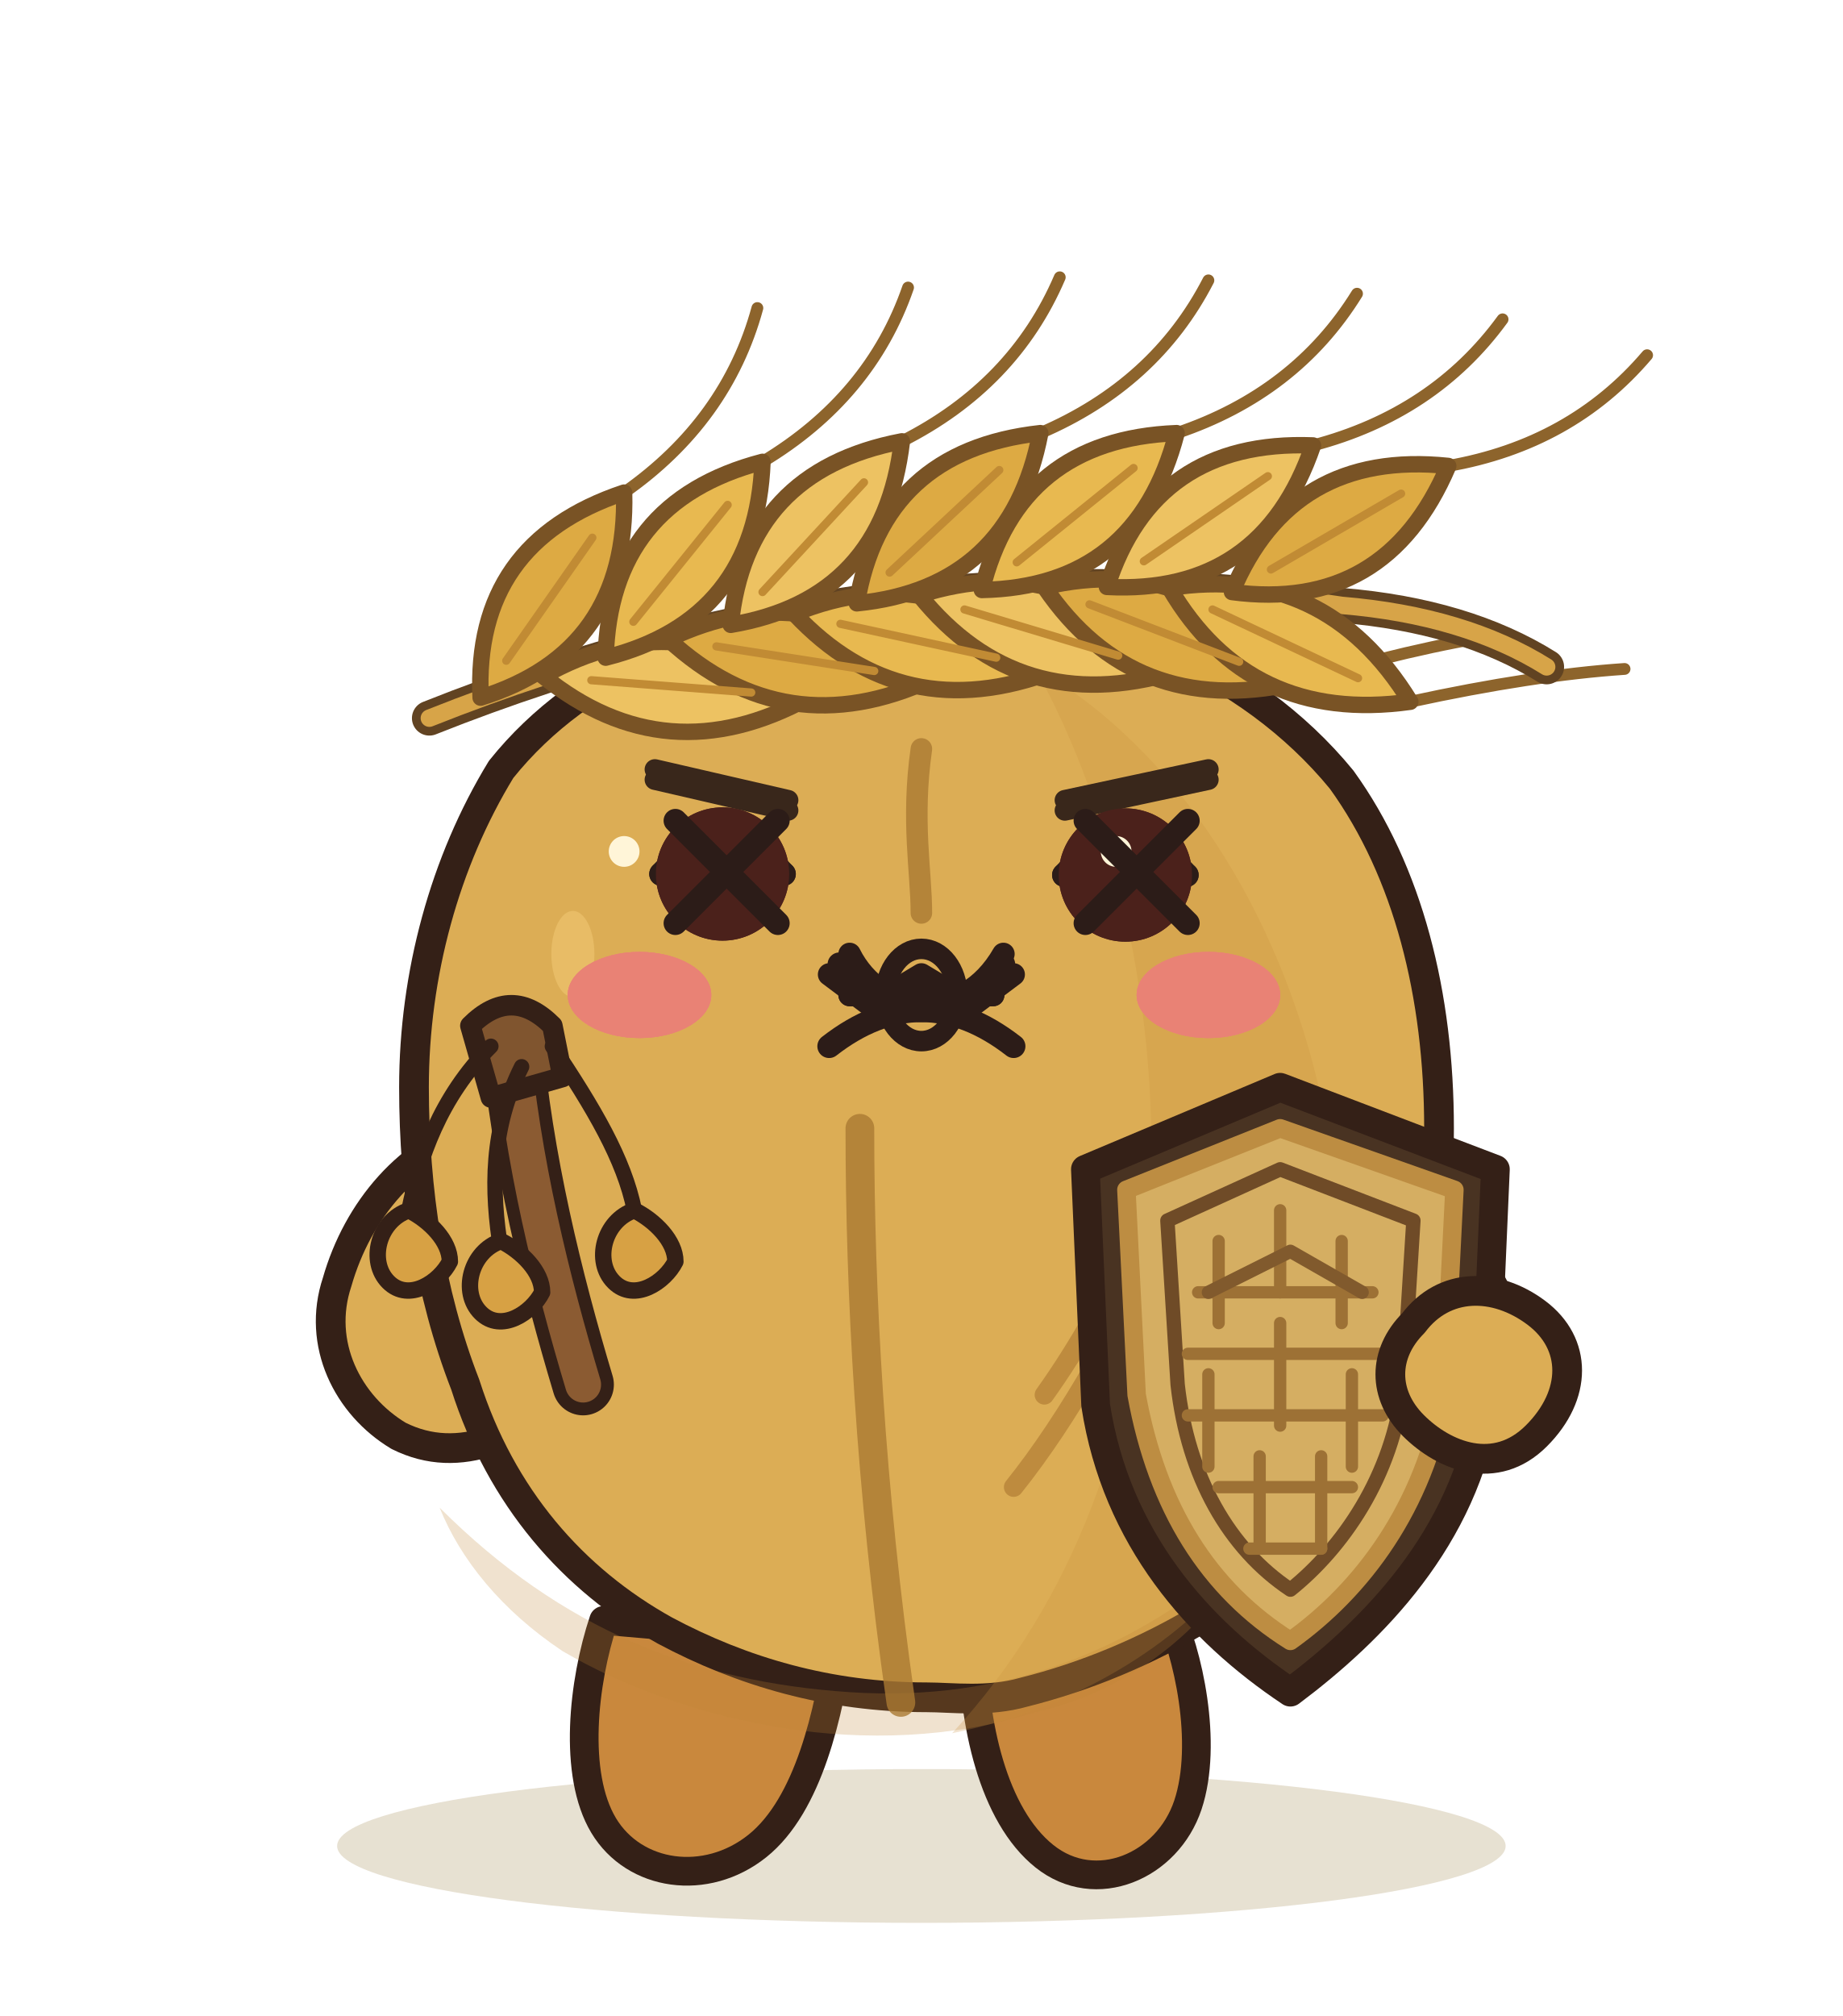
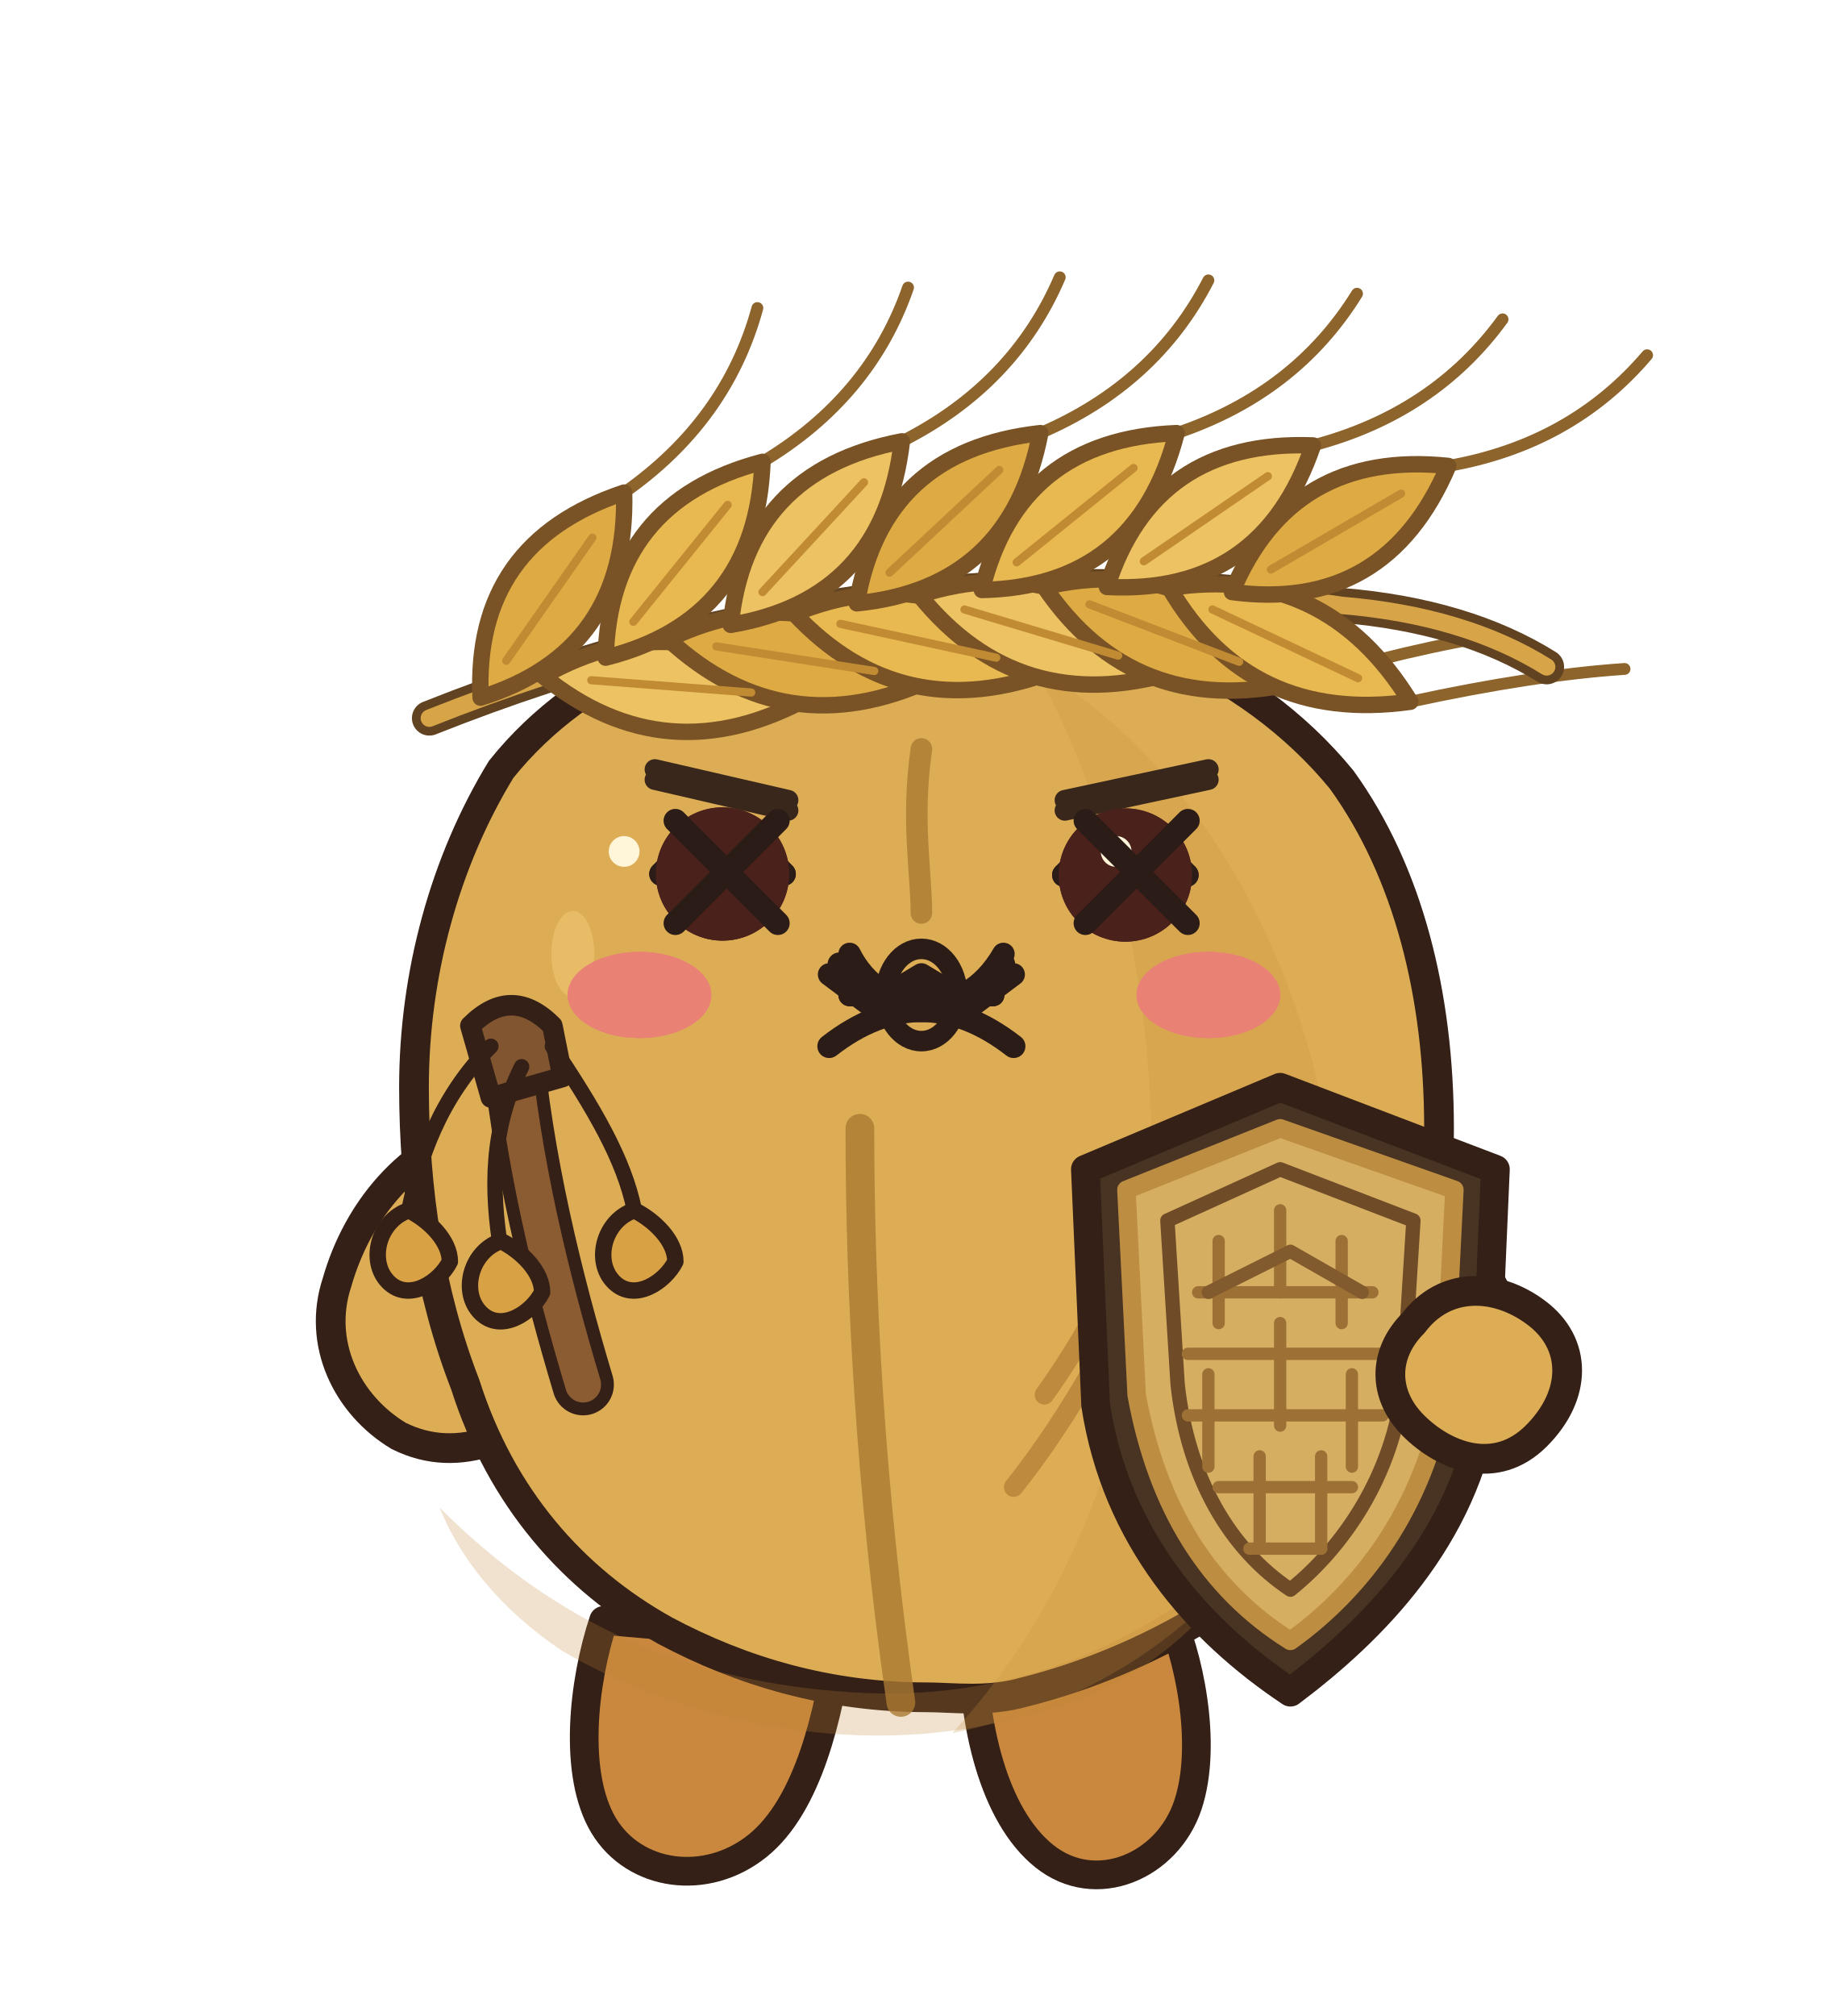
<svg xmlns="http://www.w3.org/2000/svg" width="320" height="350" viewBox="0 0 320 350">
  <g id="body" transform="translate(-667.7 -51.54) scale(1.78)">
-     <ellipse id="barley-ground-shadow" cx="465" cy="209" rx="57" ry="7.5" fill="#cbbd9e" opacity=".46" />
    <path id="barley-foot-left" d="M434 187 C432 193 431 202 434 207 C437 212 444 213 449 209 C454 205 456 196 457 189 Z" fill="#c9883d" stroke="#342017" stroke-width="2.8" stroke-linejoin="round" />
    <path id="barley-foot-right" d="M470 189 C470 197 472 206 477 210 C482 214 489 211 491 205 C493 199 491 190 489 186 Z" fill="#c9883d" stroke="#342017" stroke-width="2.8" stroke-linejoin="round" />
    <path id="barley-arm-left" d="M422 139 C415 141 410 147 408 154 C406 160 409 166 414 169 C420 172 426 169 432 164 C437 160 441 155 439 150 C437 144 430 140 422 139 Z" fill="#dcad55" stroke="#342017" stroke-width="2.9" stroke-linejoin="round" />
    <path id="barley-arm-right" d="M508 141 C514 144 519 150 522 157 C525 163 523 169 518 172 C512 174 507 170 502 165 C498 161 494 156 496 151 C498 146 502 142 508 141 Z" fill="#dcad55" stroke="#342017" stroke-width="2.9" stroke-linejoin="round" />
    <path id="barley-seed-outline" d="M 465.5 87.5 C 482.0 87.5 497.0 94.0 506.0 105.0 C 512.5 114.0 515.5 126.0 515.5 139.0 C 515.5 153.0 512.5 166.0 506.0 175.0 C 499.0 184.0 487.0 191.0 475.0 194.0 C 471.5 195.0 468.0 194.5 465.5 194.5 C 456.0 194.5 447.5 192.0 440.0 188.0 C 431.0 183.0 424.0 175.0 420.5 164.0 C 417.0 155.0 415.5 145.0 415.5 135.0 C 415.5 124.0 418.5 113.0 424.0 104.0 C 432.0 94.0 445.0 89.0 458.0 88.5 C 461.0 87.5 463.0 87.5 465.5 87.5 Z" fill="#dcad55" stroke="#342017" stroke-width="2.9" stroke-linejoin="round" />
    <path id="barley-seed-right-shade" d="M476 94 C490 102 500 118 504 136 C508 154 504 171 495 183 C488 191 478 196 468 198 C480 185 486 168 487 150 C489 130 484 108 476 94 Z" fill="#c98f3a" opacity=".24" />
    <path id="barley-seed-base-shade" d="M418 176 C430 188 443 193 458 194 C473 195 486 190 497 180 C493 188 485 194 476 196 C460 201 442 197 430 190 C424 186 420 181 418 176 Z" fill="#bf8736" opacity=".24" />
    <ellipse id="barley-seed-highlight-large" cx="431" cy="122" rx="2.1" ry="4.2" fill="#f4cd79" opacity=".48" />
    <ellipse id="barley-seed-highlight-small" cx="427" cy="135" rx="1.6" ry="2.5" fill="#f4cd79" opacity=".42" />
    <path id="barley-seed-crease" d="M465 102 C464 109 465 114 465 118" fill="none" stroke="#aa7932" stroke-width="2.1" stroke-linecap="round" opacity=".8" />
    <path id="barley-seed-side-crease" d="M486 149 Q482 158 477 165 M482 162 Q478 169 474 174" fill="none" stroke="#ae7a32" stroke-width="1.9" stroke-linecap="round" opacity=".66" />
    <path id="barley-seed-base-crease" d="M459 139 C459 155 460 174 463 195" fill="none" stroke="#aa7932" stroke-width="2.8" stroke-linecap="round" opacity=".8" />
    <g id="face-neutral">
      <ellipse id="barley-neutral-blush-left" cx="437.5" cy="126" rx="7" ry="4.2" fill="#e98275" />
      <ellipse id="barley-neutral-blush-right" cx="493" cy="126" rx="7" ry="4.2" fill="#e98275" />
      <ellipse id="barley-neutral-eye-left" cx="445.6" cy="114.2" rx="6.5" ry="6.5" fill="#4b211b" />
      <ellipse id="barley-neutral-eye-right" cx="484.9" cy="114.3" rx="6.5" ry="6.5" fill="#4b211b" />
      <path id="barley-neutral-mouth" d="M458 122 C461 128 469 129 473 122" fill="none" stroke="#2c1c18" stroke-width="2.2" stroke-linecap="round" />
    </g>
    <g id="face-happy">
      <ellipse id="barley-happy-blush-left" cx="437.5" cy="126" rx="7" ry="4.2" fill="#e98275" />
      <ellipse id="barley-happy-blush-right" cx="493" cy="126" rx="7" ry="4.2" fill="#e98275" />
      <path id="barley-happy-eye-left" d="M439.6 114.2 Q445.6 107.7 451.6 114.2" fill="none" stroke="#2c1c18" stroke-width="2.3" stroke-linecap="round" />
      <path id="barley-happy-eye-right" d="M478.9 114.3 Q484.9 107.8 490.9 114.3" fill="none" stroke="#2c1c18" stroke-width="2.3" stroke-linecap="round" />
      <path id="barley-happy-mouth" d="M457 123 Q465 132 473 123" fill="none" stroke="#2c1c18" stroke-width="2.3" stroke-linecap="round" />
    </g>
    <g id="face-focused">
      <ellipse id="barley-focused-eye-left" cx="445.6" cy="114.2" rx="5.4" ry="6" fill="#4b211b" />
      <ellipse id="barley-focused-eye-right" cx="484.9" cy="114.3" rx="5.4" ry="6" fill="#4b211b" />
      <path id="barley-focused-brows" d="M439 104 L452 107 M479 107 L493 104" fill="none" stroke="#39271b" stroke-width="2" stroke-linecap="round" />
      <path id="barley-focused-mouth" d="M458 126 L472 126" fill="none" stroke="#2c1c18" stroke-width="2.2" stroke-linecap="round" />
    </g>
    <g id="face-attack">
      <ellipse id="barley-attack-eye-left" cx="445.6" cy="114.2" rx="5" ry="6" fill="#4b211b" />
      <ellipse id="barley-attack-eye-right" cx="484.9" cy="114.3" rx="5" ry="6" fill="#4b211b" />
      <path id="barley-attack-brows" d="M439 105 L452 108 M479 108 L493 105" fill="none" stroke="#39271b" stroke-width="2" stroke-linecap="round" />
      <path id="barley-attack-mouth" d="M456 124 L460 127 L465 124 L470 127 L474 124" fill="none" stroke="#2c1c18" stroke-width="2.2" stroke-linecap="round" stroke-linejoin="round" />
    </g>
    <g id="face-surprised">
      <ellipse id="barley-surprised-eye-left" cx="445.6" cy="114.2" rx="5.6" ry="6" fill="#4b211b" />
      <ellipse id="barley-surprised-eye-right" cx="484.9" cy="114.3" rx="5.6" ry="6" fill="#4b211b" />
      <ellipse id="barley-surprised-mouth" cx="465" cy="126" rx="3.5" ry="4.5" fill="none" stroke="#2c1c18" stroke-width="2" />
    </g>
    <g id="face-hurt">
      <path id="barley-hurt-eye-left" d="M439.6 114.2 L451.6 114.2" fill="none" stroke="#2c1c18" stroke-width="2.3" stroke-linecap="round" />
      <path id="barley-hurt-eye-right" d="M478.9 114.3 L490.9 114.3" fill="none" stroke="#2c1c18" stroke-width="2.3" stroke-linecap="round" />
      <path id="barley-hurt-mouth" d="M456 131 Q465 124 474 131" fill="none" stroke="#2c1c18" stroke-width="2.3" stroke-linecap="round" />
      <ellipse id="barley-hurt-blush-left" cx="437.5" cy="126" rx="7" ry="4.2" fill="#e98275" />
      <ellipse id="barley-hurt-blush-right" cx="493" cy="126" rx="7" ry="4.2" fill="#e98275" />
    </g>
    <g id="face-hungry">
      <circle id="barley-hungry-eye-left" cx="445.6" cy="114.2" r="6.5" fill="#4b211b" />
      <circle id="barley-hungry-eye-right" cx="484.9" cy="114.3" r="6.5" fill="#4b211b" />
      <circle id="barley-hungry-glint-left" cx="436" cy="112" r="1.5" fill="#fff5d8" />
      <circle id="barley-hungry-glint-right" cx="484" cy="112" r="1.5" fill="#fff5d8" />
      <path id="barley-hungry-mouth" d="M459 125 Q465 129 471 125" fill="none" stroke="#2c1c18" stroke-width="2" stroke-linecap="round" />
    </g>
    <g id="face-dead">
      <path id="barley-dead-eyes" d="M441 109 L451 119 M451 109 L441 119 M481 109 L491 119 M491 109 L481 119" fill="none" stroke="#2c1c18" stroke-width="2.3" stroke-linecap="round" />
      <path id="barley-dead-mouth" d="M458 126 L472 126" fill="none" stroke="#2c1c18" stroke-width="2.2" stroke-linecap="round" />
    </g>
  </g>
  <g id="awn-crown" transform="translate(-667.7 -51.54) scale(1.78)">
    <path id="barley-ear-awns" d="M436.0 77.0 Q446.0 70.0 449.0 59.0 M454.0 97.0 Q464.3 90.3 472.4 86.6 M449.5 74.0 Q460.0 67.7 463.7 57.0 M466.0 95.2 Q476.7 89.2 485.1 86.1 M463.1 72.0 Q474.0 66.5 478.5 56.0 M477.9 94.4 Q489.0 89.2 497.5 86.7 M476.6 71.2 Q487.8 66.4 493.0 56.3 M489.7 94.5 Q501.1 90.2 509.9 88.2 M489.9 71.2 Q501.5 67.3 507.5 57.6 M501.3 95.6 Q513.0 92.1 521.8 90.8 M503.2 72.4 Q515.0 69.3 521.7 60.1 M512.7 97.4 Q524.7 94.8 533.6 94.2 M516.4 74.4 Q528.4 72.3 535.8 63.6" fill="none" stroke="#8d642c" stroke-width="1.15" stroke-linecap="round" />
    <path id="barley-ear-rachis-outline" d="M417 99 Q461.5 81.3 506 88 Q518 89 526 94" fill="none" stroke="#614322" stroke-width="3.4" stroke-linecap="round" />
    <path id="barley-ear-rachis" d="M417 99 Q461.5 81.3 506 88 Q518 89 526 94" fill="none" stroke="#d7a448" stroke-width="1.7" stroke-linecap="round" />
    <path id="barley-ear-kernel-01" d="M422.0 97.0 Q436.4 92.5 436.0 77.0 Q421.3 81.9 422.0 97.0 Z" fill="#ddaa43" stroke="#795325" stroke-width="1.6" stroke-linejoin="round" />
    <path id="barley-ear-kernel-02" d="M428.1 94.9 Q440.1 104.6 454.0 97.0 Q441.5 87.3 428.1 94.9 Z" fill="#edc262" stroke="#795325" stroke-width="1.6" stroke-linejoin="round" />
    <path id="barley-ear-kernel-03" d="M434.2 93.1 Q448.9 89.4 449.5 74.0 Q434.6 77.9 434.2 93.1 Z" fill="#e8b950" stroke="#795325" stroke-width="1.6" stroke-linejoin="round" />
    <path id="barley-ear-kernel-04" d="M440.3 91.3 Q451.7 101.8 466.0 95.2 Q454.3 84.6 440.3 91.3 Z" fill="#ddaa43" stroke="#795325" stroke-width="1.6" stroke-linejoin="round" />
    <path id="barley-ear-kernel-05" d="M446.4 89.9 Q461.3 87.4 463.1 72.0 Q447.9 74.9 446.4 89.9 Z" fill="#edc262" stroke="#795325" stroke-width="1.6" stroke-linejoin="round" />
    <path id="barley-ear-kernel-06" d="M452.6 88.8 Q463.1 100.0 477.9 94.4 Q466.9 83.0 452.6 88.8 Z" fill="#e8b950" stroke="#795325" stroke-width="1.6" stroke-linejoin="round" />
    <path id="barley-ear-kernel-07" d="M458.7 87.8 Q473.7 86.3 476.6 71.2 Q461.2 72.9 458.7 87.8 Z" fill="#ddaa43" stroke="#795325" stroke-width="1.6" stroke-linejoin="round" />
    <path id="barley-ear-kernel-08" d="M464.8 87.0 Q474.5 99.0 489.7 94.5 Q479.5 82.3 464.8 87.0 Z" fill="#edc262" stroke="#795325" stroke-width="1.6" stroke-linejoin="round" />
    <path id="barley-ear-kernel-09" d="M470.9 86.5 Q486.0 86.2 489.9 71.2 Q474.5 71.8 470.9 86.5 Z" fill="#e8b950" stroke="#795325" stroke-width="1.6" stroke-linejoin="round" />
    <path id="barley-ear-kernel-10" d="M477.0 86.2 Q485.7 99.0 501.3 95.6 Q492.0 82.7 477.0 86.2 Z" fill="#ddaa43" stroke="#795325" stroke-width="1.6" stroke-linejoin="round" />
    <path id="barley-ear-kernel-11" d="M483.1 86.2 Q498.2 87.0 503.2 72.4 Q487.7 71.8 483.1 86.2 Z" fill="#edc262" stroke="#795325" stroke-width="1.6" stroke-linejoin="round" />
    <path id="barley-ear-kernel-12" d="M489.2 86.3 Q497.0 99.6 512.7 97.4 Q504.4 83.9 489.2 86.3 Z" fill="#e8b950" stroke="#795325" stroke-width="1.6" stroke-linejoin="round" />
    <path id="barley-ear-kernel-13" d="M495.3 86.7 Q510.3 88.7 516.4 74.4 Q501.1 72.8 495.3 86.7 Z" fill="#ddaa43" stroke="#795325" stroke-width="1.6" stroke-linejoin="round" />
    <path id="barley-ear-kernel-seams" d="M424.5 93.4 L432.9 81.4 M432.8 95.3 L448.4 96.5 M436.9 89.6 L446.1 78.2 M445.0 92.0 L460.4 94.4 M449.5 86.7 L459.4 76.0 M457.1 89.8 L472.3 93.1 M461.9 84.8 L472.6 74.8 M469.2 88.4 L484.2 92.9 M474.3 83.8 L485.7 74.6 M481.4 87.9 L496.0 93.5 M486.7 83.7 L498.8 75.4 M493.4 88.4 L507.6 95.1 M499.1 84.5 L511.8 77.1" fill="none" stroke="#c18b34" stroke-width=".8" stroke-linecap="round" />
  </g>
  <g id="flail" transform="translate(-667.7 -51.54) scale(1.78)">
    <path id="barley-flail-grip-outline" d="M432 164 C429 154 426 142 425 130" fill="none" stroke="#342017" stroke-width="6" stroke-linecap="round" />
    <path id="barley-flail-grip-wood" d="M432 164 C429 154 426 142 425 130" fill="none" stroke="#8b5b32" stroke-width="3.5" stroke-linecap="round" />
    <path id="barley-flail-cap" d="M421 129 Q425 125 429 129 L430 134 L423 136 Z" fill="#80552f" stroke="#342017" stroke-width="2" stroke-linejoin="round" />
    <path id="barley-flail-cord-left" d="M423 131 C418 136 416 142 415 147" fill="none" stroke="#342017" stroke-width="1.5" stroke-linecap="round" />
    <path id="barley-flail-cord-center" d="M426 133 C423 139 423 145 424 151" fill="none" stroke="#342017" stroke-width="1.5" stroke-linecap="round" />
    <path id="barley-flail-cord-right" d="M429 131 C433 137 436 142 437 147" fill="none" stroke="#342017" stroke-width="1.5" stroke-linecap="round" />
    <path id="barley-flail-tassel-left" d="M415 147 C412 148 411 152 413 154 C415 156 418 154 419 152 C419 150 417 148 415 147 Z" fill="#d7a144" stroke="#342017" stroke-width="1.6" stroke-linejoin="round" />
    <path id="barley-flail-tassel-center" d="M424 150 C421 151 420 155 422 157 C424 159 427 157 428 155 C428 153 426 151 424 150 Z" fill="#d7a144" stroke="#342017" stroke-width="1.6" stroke-linejoin="round" />
    <path id="barley-flail-tassel-right" d="M437 147 C434 148 433 152 435 154 C437 156 440 154 441 152 C441 150 439 148 437 147 Z" fill="#d7a144" stroke="#342017" stroke-width="1.6" stroke-linejoin="round" />
    <path id="barley-shield-shadow-rim" d="M481 143 L500 135 L521 143 L520 166 C518 179 509 188 501 194 C492 188 484 179 482 166 Z" fill="#493322" stroke="#342017" stroke-width="2.8" stroke-linejoin="round" />
    <path id="barley-shield-face" d="M485 145 L500 139 L517 145 L516 165 C514 176 508 184 501 189 C493 184 488 176 486 165 Z" fill="#d5ae62" stroke="#bd8d42" stroke-width="1.8" stroke-linejoin="round" />
    <path id="barley-shield-inner-rim" d="M489 148 L500 143 L513 148 L512 164 C511 173 506 180 501 184 C495 180 491 173 490 164 Z" fill="none" stroke="#6f4b27" stroke-width="1.4" stroke-linejoin="round" />
    <path id="barley-shield-weave-vertical" d="M494 150 L494 158 M500 147 L500 155 M506 150 L506 158 M493 163 L493 172 M500 158 L500 168 M507 163 L507 172 M498 171 L498 180 M504 171 L504 180" fill="none" stroke="#9d7135" stroke-width="1.2" stroke-linecap="round" />
    <path id="barley-shield-weave-horizontal" d="M492 155 L509 155 M491 161 L511 161 M491 167 L510 167 M494 174 L507 174 M497 180 L504 180" fill="none" stroke="#9d7135" stroke-width="1.2" stroke-linecap="round" />
    <path id="barley-shield-top-chevron" d="M493 155 L501 151 L508 155" fill="none" stroke="#815a2d" stroke-width="1.3" stroke-linecap="round" stroke-linejoin="round" />
    <path id="barley-shield-grip-hand" d="M513 158 C516 154 521 154 525 157 C529 160 529 165 525 169 C521 173 516 171 513 168 C510 165 510 161 513 158 Z" fill="#dcad55" stroke="#342017" stroke-width="2.9" stroke-linejoin="round" />
  </g>
</svg>
